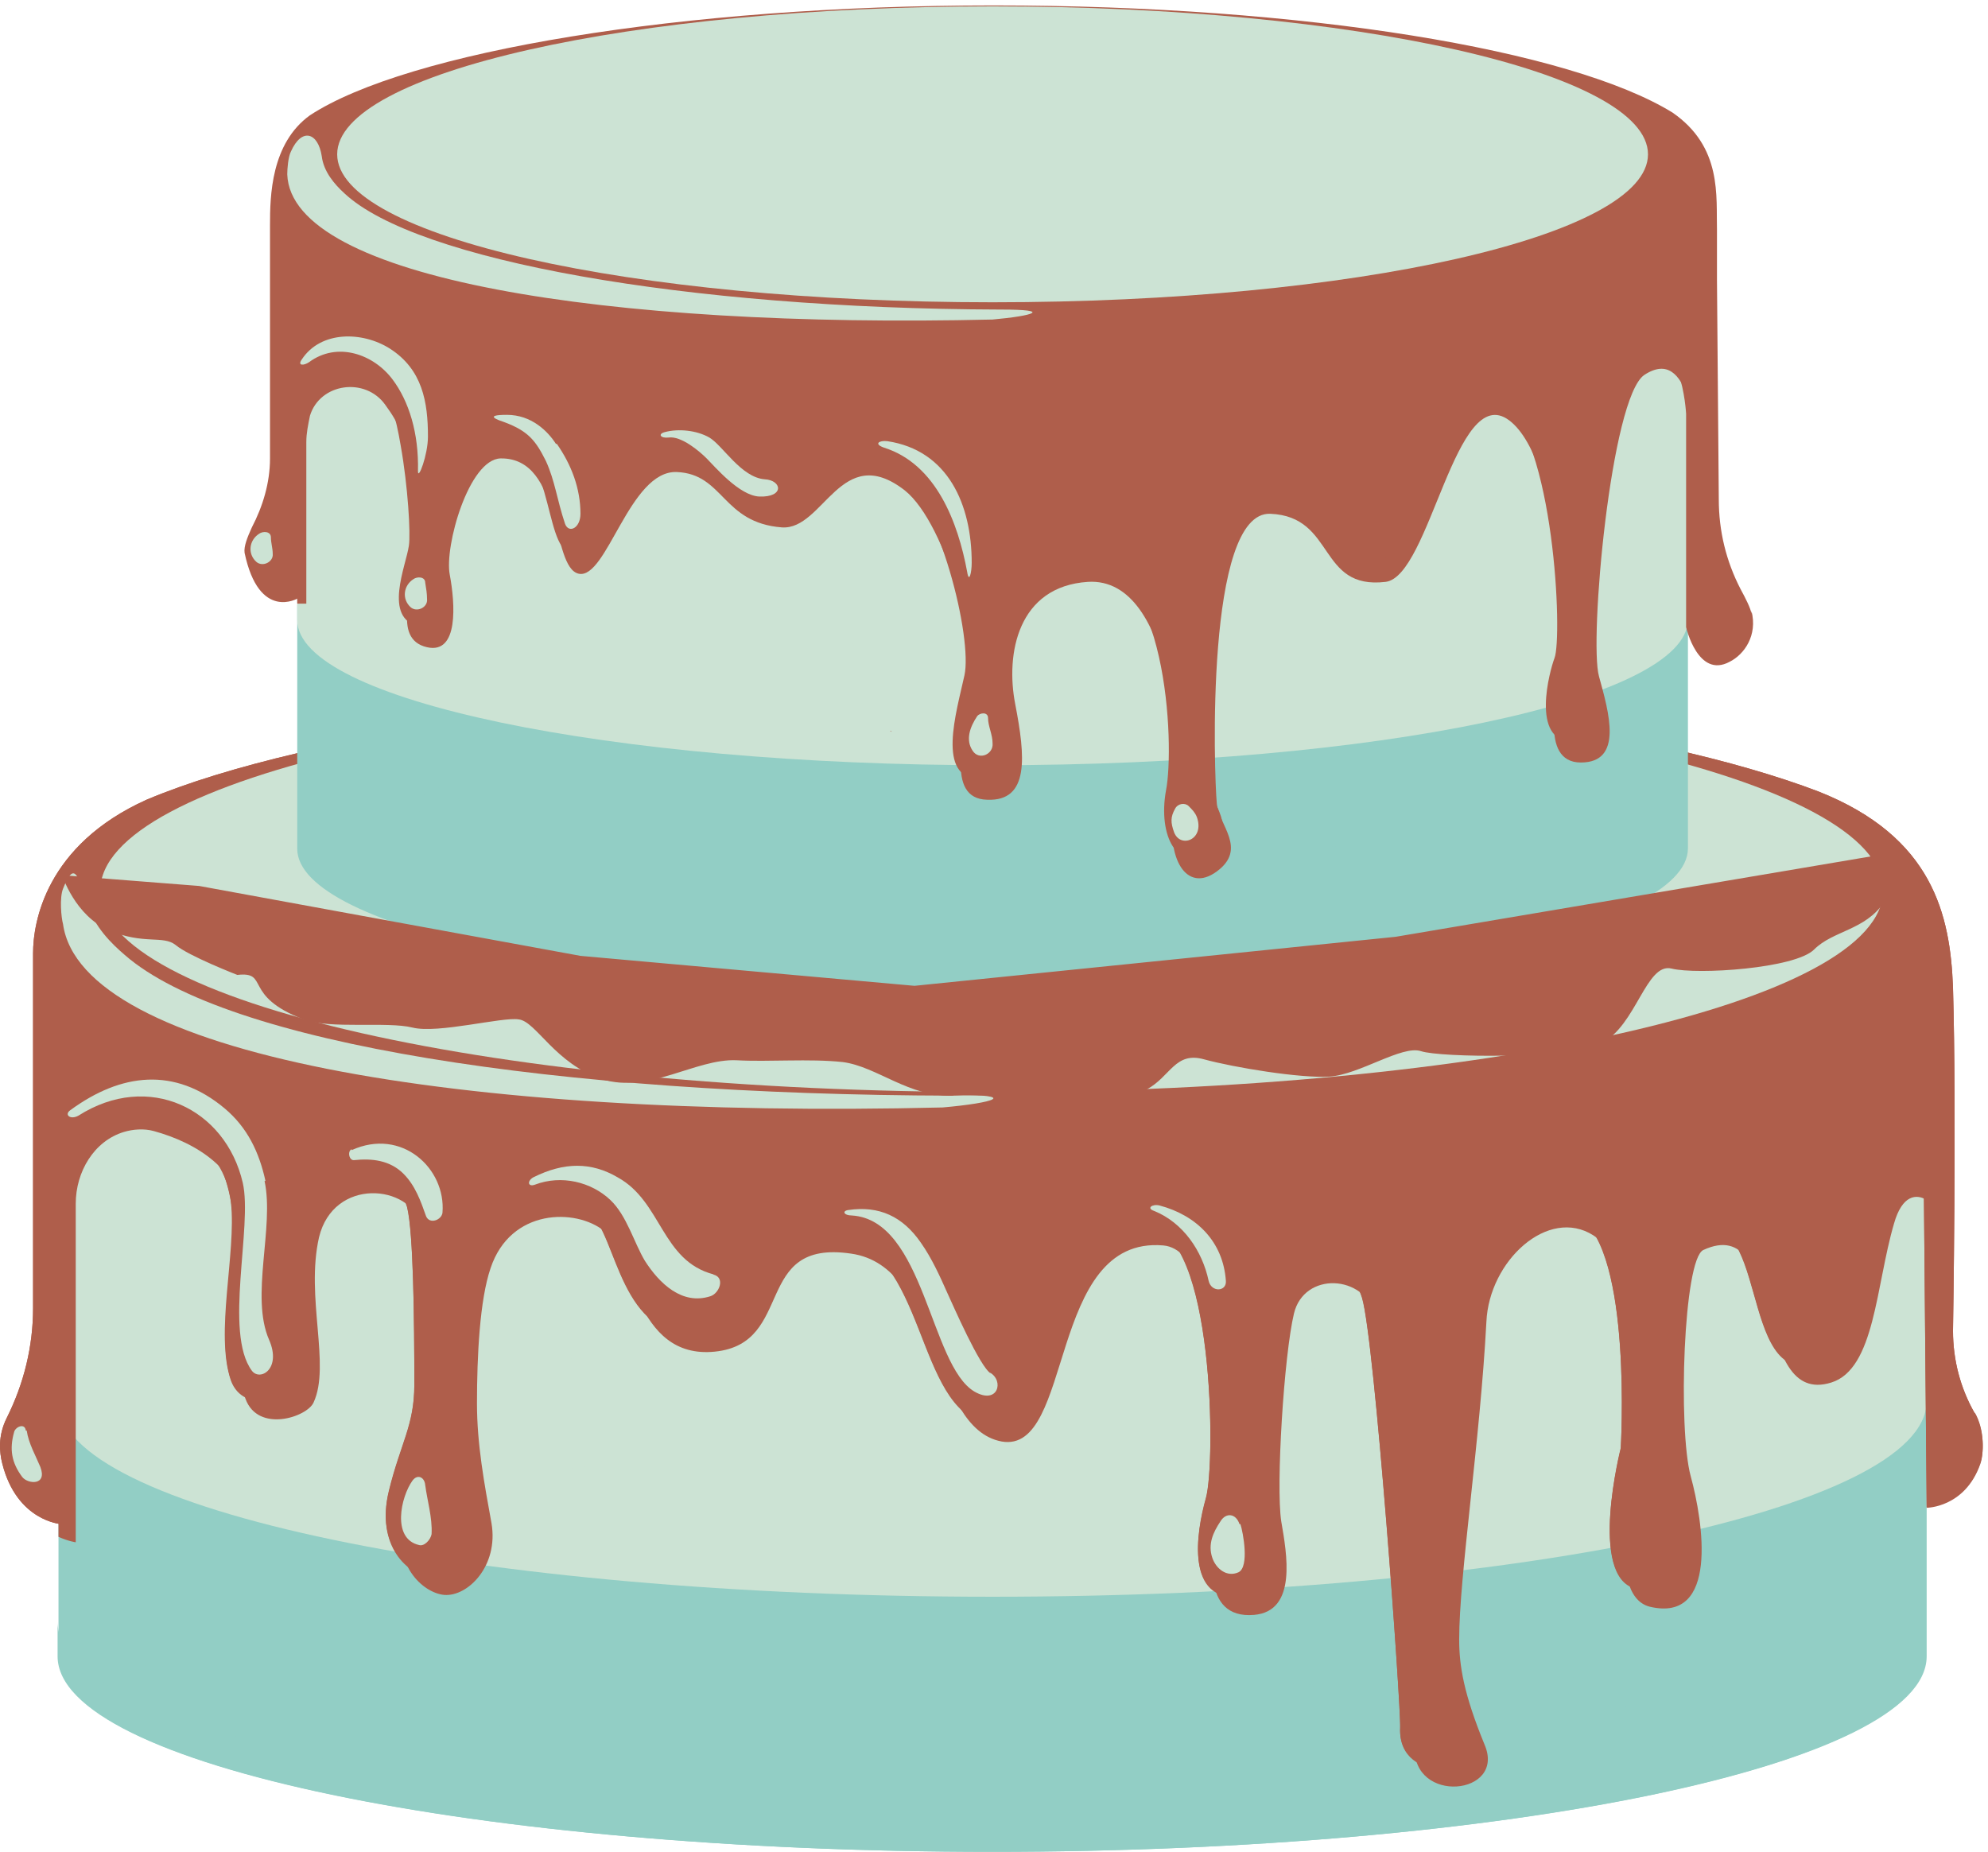
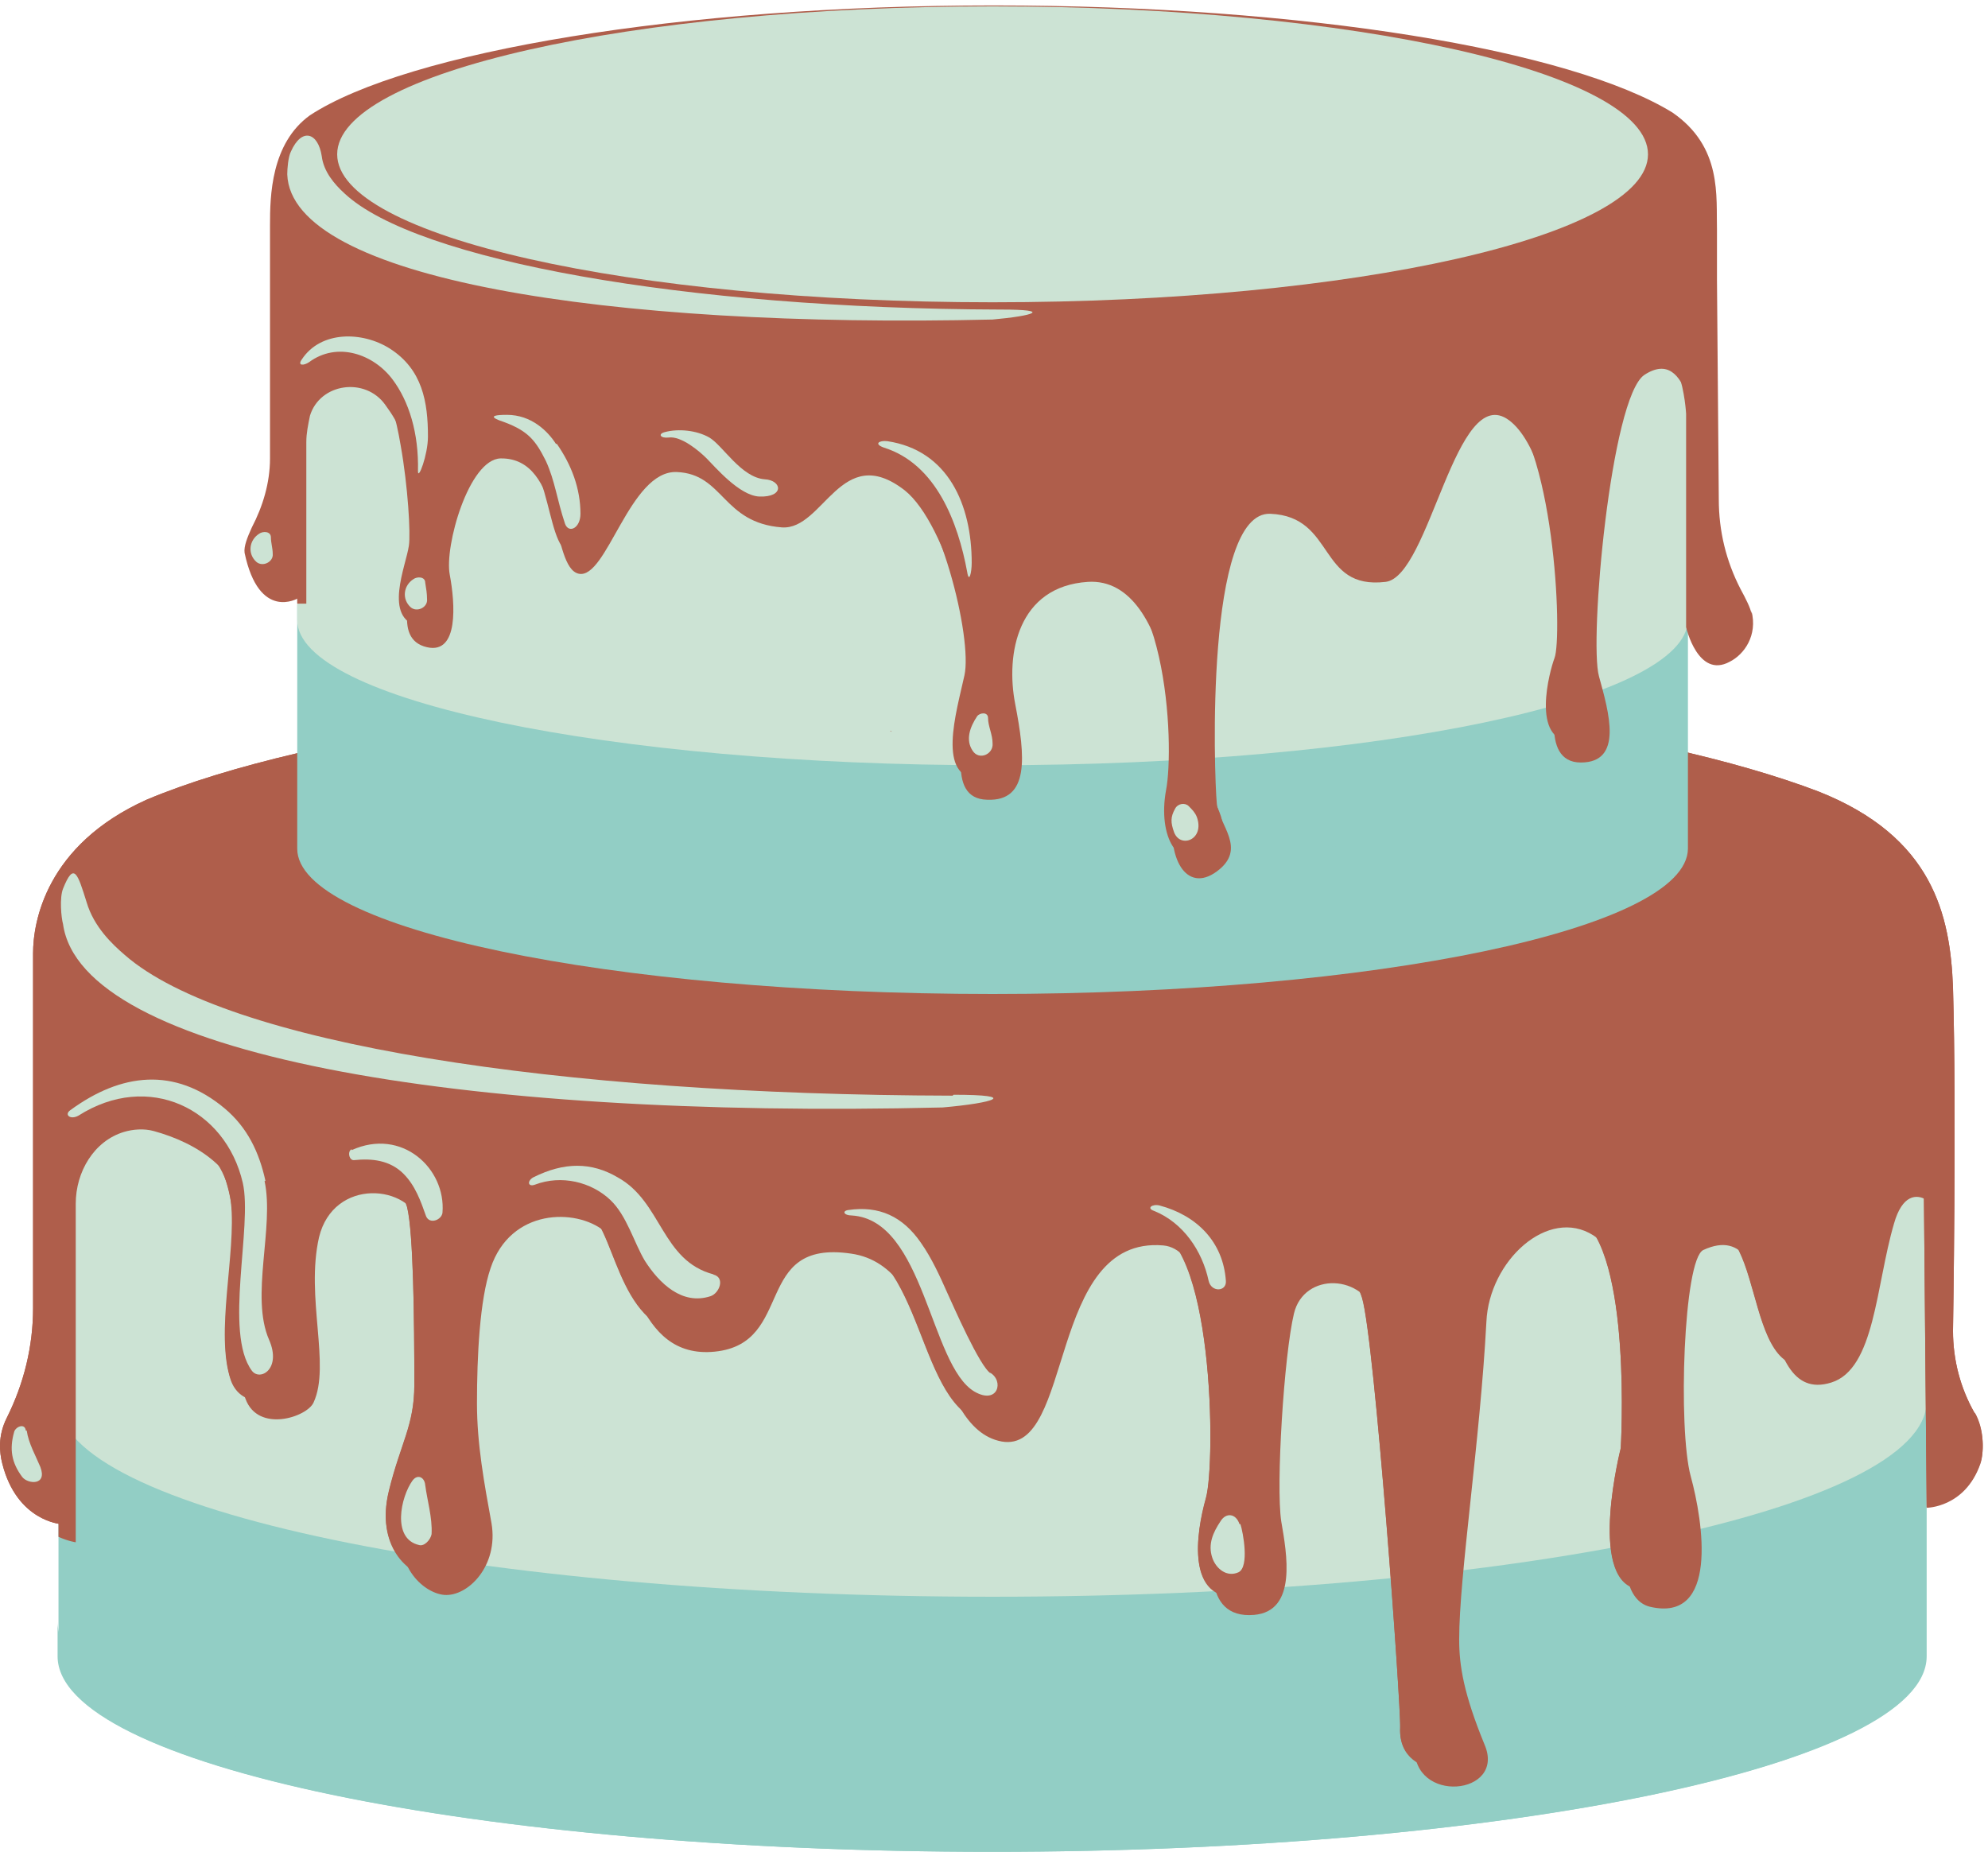
<svg xmlns="http://www.w3.org/2000/svg" width="219" height="204" viewBox="0 0 219 204" fill="none">
  <path d="M6.444 146.4V182.5C6.544 194.4 52.544 204 109.344 204C166.144 204 212.144 194.4 212.244 182.5V146.4H6.444Z" fill="#92CEC5" />
  <path d="M109.244 200.2C52.544 200.2 6.444 190.6 6.344 178.7V182.5C6.444 194.4 52.444 204 109.244 204C166.044 204 212.044 194.4 212.144 182.5V178.7C212.044 190.6 166.044 200.2 109.244 200.2Z" fill="#92CEC5" />
  <path d="M6.444 118.3V154.4C6.544 166.3 52.544 175.9 109.344 175.9C166.144 175.9 212.144 166.3 212.244 154.4V118.3H6.444Z" fill="#CCE3D4" />
  <path d="M6.444 102.6V130.5C6.544 142.4 52.544 152 109.344 152C166.144 152 212.144 142.4 212.244 130.5V102.6H6.444Z" fill="#CCE3D4" />
  <path d="M217.544 155.7C215.944 152.9 215.144 149.8 215.144 146.6C215.144 146.6 215.544 122.5 215.144 108.8C214.844 100.8 212.944 92.2 200.344 87.2C181.944 80.2 148.044 75.5 109.344 75.5C70.644 75.5 33.944 80.6 16.144 88.1C5.044 93.1 3.644 101.6 3.644 105C3.644 117 3.644 144.1 3.644 144.1C3.644 148.3 2.644 152.4 0.744 156.2C-0.256 158.2 -0.056 160 0.244 161.2C1.844 167.6 6.744 167.9 6.744 167.9V130.6C6.744 127.1 8.744 123.7 12.044 122.7C13.044 122.4 14.244 122.3 15.344 122.6C20.044 123.9 24.844 126.8 25.444 132.5C26.044 138.1 23.644 146.9 25.444 152.1C26.844 155.9 32.244 154.1 32.944 152.5C34.844 148.4 32.044 140.9 33.544 134.3C35.144 127.7 43.544 128.4 44.844 133C45.544 135.8 45.644 145.4 45.644 152.6C45.644 157.1 44.144 159 42.844 164.3C41.344 170.4 45.044 173.5 47.344 173.7C49.944 173.9 53.344 170.5 52.544 165.8C51.744 161.4 50.944 157.1 50.944 152.6C50.944 147.4 51.244 141.2 52.444 137.7C54.644 131.1 61.844 131.1 64.944 133.6C68.044 136.1 68.244 147.8 77.144 146.9C86.044 146 81.244 134.5 92.144 136.1C102.144 137.5 100.744 155.3 108.744 156.8C116.744 158.2 113.744 134.1 126.544 135.2C133.744 135.8 133.944 161.2 132.844 165.1C131.744 169 130.644 176.4 136.544 175.9C141.344 175.5 140.144 169.1 139.544 165.6C138.944 161.7 139.844 147.3 140.944 142.7C142.044 138.1 148.644 138.3 150.044 143C151.444 147.7 154.344 188 154.244 190.4C153.944 196.8 164.344 195.8 161.944 190.2C159.644 184.6 159.144 181.5 159.144 178.6C159.144 171.6 161.444 156.8 162.144 143.6C162.444 136.9 168.944 130.9 173.944 134.1C179.844 137.9 178.544 159.6 178.544 159.6C178.544 159.6 174.944 173.7 180.144 175C187.744 176.8 186.044 165.7 184.644 160.6C183.244 155.4 183.844 136.7 186.044 135.7C195.144 131.5 191.244 153.1 200.144 150.2C204.944 148.7 205.044 139.5 207.044 132.7C208.644 127.4 211.944 130.5 211.944 132.1L212.244 166.1C212.244 166.1 216.444 166.1 218.144 161.3C218.544 160.2 218.644 157.6 217.544 155.7Z" fill="#AF5E4B" />
  <path d="M6.444 119.5V169.3C7.544 169.8 8.344 169.9 8.344 169.9V132.6C8.344 129.1 10.344 125.7 13.644 124.7C14.644 124.4 15.844 124.3 16.944 124.6C21.644 125.9 26.444 128.8 27.044 134.5C27.644 140.1 25.144 148.9 27.044 154.1C28.444 157.9 33.844 156.1 34.544 154.5C36.444 150.4 33.644 142.9 35.144 136.3C36.744 129.7 45.144 130.4 46.444 135C47.244 137.8 47.244 147.4 47.244 154.6C47.244 159.1 45.744 161 44.444 166.3C42.944 172.4 46.644 175.5 48.944 175.7C51.544 175.9 54.944 172.5 54.144 167.8C53.344 163.4 52.544 159.1 52.544 154.6C52.544 149.4 52.844 143.2 54.044 139.7C56.244 133.1 63.444 133.1 66.544 135.6C69.644 138.1 69.844 149.8 78.744 148.9C87.644 148 82.844 136.5 93.744 138.1C103.744 139.5 102.344 157.3 110.344 158.8C118.344 160.2 115.344 136.1 128.144 137.2C135.344 137.8 135.544 163.2 134.444 167.1C133.344 171 132.244 178.4 138.144 177.9C142.944 177.5 141.744 171.1 141.144 167.6C140.544 163.7 141.444 149.3 142.544 144.7C143.644 140.1 150.244 140.3 151.644 145C153.044 149.7 155.944 190 155.844 192.4C155.544 198.8 165.944 197.8 163.544 192.2C161.244 186.6 160.744 183.5 160.744 180.6C160.744 173.6 163.044 158.8 163.744 145.6C164.044 138.9 170.544 132.9 175.544 136.1C181.444 139.9 180.144 161.6 180.144 161.6C180.144 161.6 176.544 175.7 181.744 177C189.344 178.8 187.644 167.7 186.244 162.6C184.844 157.4 185.444 138.7 187.644 137.7C196.744 133.5 192.844 155.1 201.744 152.3C206.544 150.8 206.644 141.6 208.644 134.8C209.544 131.6 211.144 131.5 212.244 132.2V102.8H6.444V119.7V119.5Z" fill="#AF5E4B" />
  <path d="M66.644 158.5C66.644 156.7 65.144 155.2 63.344 155.2C61.544 155.2 60.044 156.7 60.044 158.5C60.044 160.3 61.544 161.8 63.344 161.8C65.144 161.8 66.644 160.3 66.644 158.5Z" fill="#CCE3D4" />
  <path d="M86.344 167C86.344 165.4 85.044 164.2 83.544 164.2C82.044 164.2 80.744 165.5 80.744 167C80.744 168.5 82.044 169.8 83.544 169.8C85.044 169.8 86.344 168.5 86.344 167Z" fill="#CCE3D4" />
-   <path d="M115.044 167.5C117.64 167.5 119.744 165.396 119.744 162.8C119.744 160.204 117.64 158.1 115.044 158.1C112.448 158.1 110.344 160.204 110.344 162.8C110.344 165.396 112.448 167.5 115.044 167.5Z" fill="#CCE3D4" />
+   <path d="M115.044 167.5C117.64 167.5 119.744 165.396 119.744 162.8C119.744 160.204 117.64 158.1 115.044 158.1C112.449 158.1 110.344 160.204 110.344 162.8C110.344 165.396 112.449 167.5 115.044 167.5Z" fill="#CCE3D4" />
  <path d="M32.844 162.8C32.844 161.5 31.744 160.5 30.544 160.5C29.344 160.5 28.244 161.6 28.244 162.8C28.244 164 29.344 165.1 30.544 165.1C31.744 165.1 32.844 164 32.844 162.8Z" fill="#CCE3D4" />
  <path d="M58.744 189.5C58.744 188.5 57.944 187.6 56.844 187.6C55.744 187.6 54.944 188.4 54.944 189.5C54.944 190.6 55.744 191.4 56.844 191.4C57.944 191.4 58.744 190.6 58.744 189.5Z" fill="#92CEC5" />
  <path d="M80.244 186.7C80.244 185.1 78.944 183.9 77.444 183.9C75.944 183.9 74.644 185.2 74.644 186.7C74.644 188.2 75.944 189.5 77.444 189.5C78.944 189.5 80.244 188.2 80.244 186.7Z" fill="#92CEC5" />
  <path d="M106.144 197.5C106.144 195.9 104.844 194.7 103.344 194.7C101.844 194.7 100.544 196 100.544 197.5C100.544 199 101.844 200.3 103.344 200.3C104.844 200.3 106.144 199 106.144 197.5Z" fill="#92CEC5" />
  <path d="M19.744 183.4C19.744 182.4 18.944 181.5 17.844 181.5C16.744 181.5 15.944 182.3 15.944 183.4C15.944 184.5 16.744 185.3 17.844 185.3C18.944 185.3 19.744 184.5 19.744 183.4Z" fill="#92CEC5" />
  <path d="M145.544 187.6C145.544 186.3 144.444 185.3 143.244 185.3C142.044 185.3 140.944 186.4 140.944 187.6C140.944 188.8 142.044 189.9 143.244 189.9C144.444 189.9 145.544 188.8 145.544 187.6Z" fill="#92CEC5" />
  <path d="M199.544 178.3C199.544 176.7 198.244 175.5 196.744 175.5C195.244 175.5 193.944 176.8 193.944 178.3C193.944 179.8 195.244 181.1 196.744 181.1C198.244 181.1 199.544 179.8 199.544 178.3Z" fill="#92CEC5" />
  <path d="M189.844 189.5C189.844 188.3 188.944 187.4 187.744 187.4C186.544 187.4 185.644 188.3 185.644 189.5C185.644 190.7 186.544 191.6 187.744 191.6C188.944 191.6 189.844 190.7 189.844 189.5Z" fill="#92CEC5" />
  <path d="M179.344 186.7C179.344 184.9 177.844 183.4 176.044 183.4C174.244 183.4 172.744 184.9 172.744 186.7C172.744 188.5 174.244 190 176.044 190C177.844 190 179.344 188.5 179.344 186.7Z" fill="#92CEC5" />
  <path d="M217.544 155.7C215.944 152.9 215.144 149.8 215.144 146.6C215.144 146.6 215.544 122.5 215.144 108.8C214.844 100.8 212.944 92.2 200.344 87.2C181.944 80.2 148.044 75.5 109.344 75.5C70.644 75.5 33.944 80.6 16.144 88.1C5.044 93.1 3.644 101.6 3.644 105C3.644 117 3.644 144.1 3.644 144.1C3.644 148.3 2.644 152.4 0.744 156.2C-0.256 158.2 -0.056 160 0.244 161.2C1.844 167.6 6.744 167.9 6.744 167.9V130.6C6.744 127.1 8.744 123.7 12.044 122.7C13.044 122.4 23.244 120.1 25.444 132.4C26.444 138 23.644 146.8 25.444 152C26.844 155.8 32.244 154 32.944 152.4C34.844 148.3 32.044 140.8 33.544 134.2C35.144 127.6 43.544 128.3 44.844 132.9C45.544 135.7 45.644 145.3 45.644 152.5C45.644 157 44.144 158.9 42.844 164.2C41.344 170.3 45.044 173.4 47.344 173.6C49.944 173.8 53.344 170.4 52.544 165.7C51.744 161.3 50.944 157 50.944 152.5C50.944 147.3 51.244 141.1 52.444 137.6C54.644 131 61.844 131 64.944 133.5C68.044 136 68.244 147.7 77.144 146.8C86.044 145.9 81.244 134.4 92.144 136C102.144 137.4 100.744 155.2 108.744 156.7C116.744 158.1 113.744 134 126.544 135.1C133.744 135.7 133.944 161.1 132.844 165C131.744 168.9 130.644 176.3 136.544 175.8C141.344 175.4 140.144 169 139.544 165.5C138.944 161.6 139.844 147.2 140.944 142.6C142.044 138 148.644 138.2 150.044 142.9C151.444 147.6 154.344 187.9 154.244 190.3C153.944 196.7 164.344 195.7 161.944 190.1C159.644 184.5 159.144 181.4 159.144 178.5C159.144 171.5 161.444 156.7 162.144 143.5C162.444 136.8 168.944 130.8 173.944 134C179.844 137.8 178.544 159.5 178.544 159.5C178.544 159.5 174.944 173.6 180.144 174.9C187.744 176.7 186.044 165.6 184.644 160.5C183.244 155.3 183.844 136.6 186.044 135.6C195.144 131.4 191.244 153 200.144 150.1C204.944 148.6 205.044 139.4 207.044 132.6C208.644 127.3 211.944 130.4 211.944 132L212.244 166C212.244 166 216.444 166 218.144 161.2C218.544 160.1 218.644 157.5 217.544 155.6V155.7Z" fill="#AF5E4B" />
-   <path d="M207.444 98.1C207.444 110.4 163.444 120.3 109.244 120.3C55.044 120.3 11.044 110.4 11.044 98.1C11.044 85.8 55.044 75.9 109.244 75.9C163.444 75.9 207.444 85.8 207.444 98.1Z" fill="#CCE3D4" />
+   <path d="M207.444 98.1C207.444 110.4 163.444 120.3 109.244 120.3C55.044 120.3 11.044 110.4 11.044 98.1C11.044 85.8 55.044 75.9 109.244 75.9C163.444 75.9 207.444 85.8 207.444 98.1Z" fill="#AF5E4B" />
  <path d="M104.944 120.7C61.344 120.6 24.944 115 13.744 105.2C12.344 104 10.344 102.1 9.544 99.4C8.544 96.2 8.144 94.9 6.944 97.9C6.544 98.9 6.744 101.1 6.944 101.8C8.944 116.1 50.244 123.3 103.844 122C109.544 121.5 112.344 120.6 105.044 120.6L104.944 120.7Z" fill="#CCE3D4" />
  <path d="M2.844 157.6C2.744 156.7 1.644 157.2 1.544 157.8C1.044 159.6 1.244 161.1 2.444 162.7C3.044 163.5 5.244 163.7 4.444 161.6C3.944 160.4 3.144 159 2.944 157.6H2.844Z" fill="#CCE3D4" />
  <path d="M29.244 130.1C28.544 126.9 27.244 124.2 24.744 122.1C19.244 117.5 13.344 118.2 7.744 122.3C7.044 122.8 7.744 123.4 8.644 122.9C16.344 118 24.844 122.1 26.744 130.3C27.844 135.1 24.644 146.8 27.744 151C28.644 152.2 31.044 150.8 29.644 147.6C27.544 142.8 30.244 135.2 29.144 130.1H29.244Z" fill="#CCE3D4" />
  <path d="M46.844 163.7C46.844 162.8 46.044 162.3 45.444 163.1C44.144 164.9 43.144 169.5 46.144 170.2C46.744 170.4 47.444 169.6 47.544 169C47.644 167.2 47.044 165.2 46.844 163.6V163.7Z" fill="#CCE3D4" />
-   <path d="M78.644 140.4C72.844 138.9 72.944 132.4 68.044 129.7C65.144 128 62.144 128 58.744 129.7C58.044 130.1 58.144 130.8 58.944 130.5C61.844 129.4 65.144 130.2 67.244 132.2C69.044 133.9 69.844 136.9 71.044 138.9C72.644 141.4 75.144 143.8 78.244 142.8C79.244 142.5 79.944 140.7 78.544 140.4H78.644Z" fill="#CCE3D4" />
+   <path d="M78.644 140.4C72.844 138.9 72.945 132.4 68.044 129.7C65.144 128 62.145 128 58.745 129.7C58.044 130.1 58.145 130.8 58.944 130.5C61.844 129.4 65.144 130.2 67.245 132.2C69.044 133.9 69.844 136.9 71.044 138.9C72.644 141.4 75.144 143.8 78.245 142.8C79.245 142.5 79.945 140.7 78.544 140.4H78.644Z" fill="#CCE3D4" />
  <path d="M38.744 126.6C38.244 126.8 38.444 127.9 39.044 127.8C40.944 127.6 42.944 127.8 44.444 129.3C45.744 130.6 46.344 132.3 46.944 134C47.344 134.9 48.644 134.4 48.744 133.6C49.144 128.7 44.244 124.2 38.744 126.7V126.6Z" fill="#CCE3D4" />
  <path d="M109.144 151.3C107.944 150.6 104.944 143.7 104.344 142.4C103.544 140.6 102.644 138.6 101.444 136.9C99.444 134 96.844 132.8 93.444 133.3C92.744 133.4 92.944 133.9 93.844 133.9C101.844 134.4 102.444 150.4 107.344 153.3C109.944 154.8 110.644 152.1 109.044 151.2L109.144 151.3Z" fill="#CCE3D4" />
  <path d="M127.744 132.8C126.944 132.6 126.244 133.1 127.144 133.4C130.344 134.7 132.444 137.8 133.144 141.1C133.444 142.4 135.144 142.3 135.044 141.1C134.744 136.8 131.844 133.9 127.744 132.8Z" fill="#CCE3D4" />
  <path d="M136.544 167.9C136.144 166.7 135.044 166.6 134.444 167.6C133.644 168.8 133.044 170.1 133.544 171.6C133.944 172.8 135.144 173.8 136.444 173.2C137.644 172.6 136.944 168.8 136.644 167.9H136.544Z" fill="#CCE3D4" />
  <path d="M32.744 66.6V93.5C32.744 102.3 67.044 109.5 109.344 109.5C151.644 109.5 185.844 102.3 185.944 93.5V66.6H32.744Z" fill="#92CEC5" />
  <path d="M32.744 41.4V68.3C32.744 77.1 67.044 84.3 109.344 84.3C151.644 84.3 185.844 77.1 185.944 68.3V41.4H32.744Z" fill="#CCE3D4" />
  <path d="M32.744 19.5V44.3C32.744 53.1 67.044 60.3 109.344 60.3C151.644 60.3 185.844 53.1 185.944 44.3V19.5H32.744Z" fill="#CCE3D4" />
  <path d="M32.744 19.5V66.5H33.744V48.7C33.744 47.7 33.944 46.8 34.144 45.8C35.244 42.2 40.244 41.5 42.444 44.6C44.044 46.8 44.444 47.9 45.044 51.4C45.844 55.9 46.144 61.1 45.944 62.4C45.644 64.6 43.044 70.4 47.044 71.3C50.544 72.1 50.144 66.5 49.544 63.3C48.944 60.2 51.644 50.6 55.144 50.5C62.044 50.4 60.644 62.5 63.744 63.2C66.844 63.9 69.344 51.8 74.544 52C79.744 52.2 79.544 57.6 86.144 58.1C90.744 58.4 92.644 48.6 99.644 54C104.444 57.8 108.044 72.6 107.144 76.7C106.244 80.8 104.044 88 108.744 88.1C113.444 88.3 112.944 83.3 111.844 77.6C110.744 72 112.144 64.6 119.844 64.1C129.444 63.5 130.344 84.4 129.344 89.4C128.444 94.4 130.644 98.5 134.044 96C137.444 93.5 134.244 90.9 134.044 88.5C133.744 85.4 132.744 56.3 139.944 56.6C147.144 56.9 145.144 65 152.644 64.1C157.544 63.5 160.344 41.9 166.244 46.3C172.144 50.7 173.044 72.5 172.144 74.8C171.644 76.1 169.444 84 174.144 84C178.844 84 177.244 78.5 176.144 74.5C175.044 70.6 177.444 43.8 181.144 41.3C183.744 39.6 185.044 41.4 185.844 43.5V19.2H32.644L32.744 19.5Z" fill="#AF5E4B" />
  <path d="M94.344 72.6C94.344 70.3 92.444 68.4 90.144 68.4C87.844 68.4 85.944 70.3 85.944 72.6C85.944 74.9 87.844 76.8 90.144 76.8C92.444 76.8 94.344 74.9 94.344 72.6Z" fill="#CCE3D4" />
  <path d="M66.244 67.5C66.244 66.5 65.444 65.6 64.344 65.6C63.244 65.6 62.444 66.4 62.444 67.5C62.444 68.6 63.244 69.4 64.344 69.4C65.444 69.4 66.244 68.6 66.244 67.5Z" fill="#CCE3D4" />
  <path d="M74.644 76.4C74.644 75.4 73.844 74.5 72.744 74.5C71.644 74.5 70.844 75.3 70.844 76.4C70.844 77.5 71.644 78.3 72.744 78.3C73.844 78.3 74.644 77.5 74.644 76.4Z" fill="#CCE3D4" />
  <path d="M155.344 70.8C155.344 69.2 154.044 68 152.544 68C151.044 68 149.744 69.3 149.744 70.8C149.744 72.3 151.044 73.6 152.544 73.6C154.044 73.6 155.344 72.3 155.344 70.8Z" fill="#CCE3D4" />
-   <path d="M149.244 91C149.244 89.7 148.144 88.7 146.944 88.7C145.744 88.7 144.644 89.8 144.644 91C144.644 92.2 145.744 93.3 146.944 93.3C148.144 93.3 149.244 92.2 149.244 91Z" fill="#92CEC5" />
+   <path d="M149.245 91C149.245 89.7 148.145 88.7 146.945 88.7C145.745 88.7 144.645 89.8 144.645 91C144.645 92.2 145.745 93.3 146.945 93.3C148.145 93.3 149.245 92.2 149.245 91Z" fill="#92CEC5" />
  <path d="M170.844 96.1C170.844 94.8 169.744 93.8 168.544 93.8C167.344 93.8 166.244 94.9 166.244 96.1C166.244 97.3 167.344 98.4 168.544 98.4C169.744 98.4 170.844 97.3 170.844 96.1Z" fill="#92CEC5" />
  <path d="M158.644 98.5C158.644 97.7 158.044 97.1 157.244 97.1C156.444 97.1 155.844 97.7 155.844 98.5C155.844 99.3 156.444 99.9 157.244 99.9C158.044 99.9 158.644 99.3 158.644 98.5Z" fill="#92CEC5" />
-   <path d="M50.744 89.1C50.744 87.8 49.644 86.8 48.444 86.8C47.244 86.8 46.144 87.9 46.144 89.1C46.144 90.3 47.244 91.4 48.444 91.4C49.644 91.4 50.744 90.3 50.744 89.1Z" fill="#92CEC5" />
+   <path d="M50.745 89.1C50.745 87.8 49.645 86.8 48.444 86.8C47.245 86.8 46.145 87.9 46.145 89.1C46.145 90.3 47.245 91.4 48.444 91.4C49.645 91.4 50.745 90.3 50.745 89.1Z" fill="#92CEC5" />
  <path d="M61.044 97.5C61.044 96.7 60.444 96.1 59.644 96.1C58.844 96.1 58.244 96.7 58.244 97.5C58.244 98.3 58.844 98.9 59.644 98.9C60.444 98.9 61.044 98.3 61.044 97.5Z" fill="#92CEC5" />
  <path d="M84.044 97.5C84.044 96.2 82.944 95.2 81.744 95.2C80.544 95.2 79.444 96.3 79.444 97.5C79.444 98.7 80.544 99.8 81.744 99.8C82.944 99.8 84.044 98.7 84.044 97.5Z" fill="#92CEC5" />
  <path d="M192.944 67.6C192.844 67 192.344 66 191.744 64.9C190.144 61.8 189.344 58.5 189.344 55L189.144 30.9C189.144 30.9 189.144 26.8 189.144 25.4C189.044 21.6 189.744 16.2 184.244 12.4C173.044 5.5 143.844 0.6 109.444 0.6C75.044 0.6 44.844 5.7 34.144 12.7C29.844 15.8 29.744 21.6 29.744 24.8C29.744 26.7 29.744 30.9 29.744 30.9V50.5C29.744 53.2 28.944 55.8 27.744 58.1C27.244 59.2 26.844 60.2 26.944 60.9C28.544 68.5 32.844 65.9 32.844 65.9V46.4C32.844 45.4 33.044 44.4 33.244 43.5C34.344 39.9 39.344 39.2 41.544 42.3C43.144 44.5 43.544 45.6 44.144 49.1C44.944 53.6 45.244 58.8 45.044 60.1C44.744 62.3 42.144 68.1 46.144 69C49.644 69.8 49.244 64.1 48.644 61C48.044 57.9 50.744 48.3 54.244 48.2C61.144 48.1 59.744 60.2 62.844 60.9C65.944 61.6 68.444 49.5 73.644 49.7C78.844 49.9 78.644 55.3 85.244 55.8C89.844 56.1 91.744 46.3 98.744 51.7C103.544 55.5 107.144 70.3 106.244 74.4C105.344 78.5 103.144 85.7 107.844 85.8C112.544 86 112.044 81 110.944 75.3C109.844 69.7 111.244 62.3 118.944 61.8C128.544 61.2 129.444 82.1 128.444 87.1C127.544 92.1 129.744 96.2 133.144 93.7C136.544 91.2 133.344 88.6 133.144 86.2C132.844 83.1 131.844 54 139.044 54.3C146.244 54.6 144.244 62.7 151.744 61.8C156.644 61.2 159.444 39.6 165.344 44C171.244 48.4 172.144 70.2 171.244 72.5C170.744 73.8 168.544 81.7 173.244 81.7C177.944 81.7 176.344 76.2 175.244 72.2C174.144 68.3 176.544 41.5 180.244 39C185.244 35.7 185.744 45.6 185.744 45.6V69.1C185.744 69.1 187.044 74.8 190.544 72.9C192.144 72.1 193.644 70 192.944 67.3V67.6Z" fill="#AF5E4B" />
  <path d="M110.144 34.1C75.544 34 45.844 28.7 37.944 21.3C36.844 20.3 35.644 18.9 35.444 17.2C35.044 14.6 33.244 14 32.044 16.7C31.744 17.3 31.644 18.6 31.644 19.2C32.044 30.7 66.844 36.2 109.344 35.2C113.844 34.8 116.044 34.1 110.244 34.1H110.144Z" fill="#CCE3D4" />
  <path d="M46.844 64.2C46.844 63.5 45.944 63.5 45.544 63.8C44.444 64.5 44.244 66 45.244 66.9C45.944 67.5 47.144 66.9 47.044 66C47.044 65.4 46.944 64.8 46.844 64.2Z" fill="#CCE3D4" />
  <path d="M29.844 59.2C29.844 58.5 28.944 58.5 28.544 58.8C27.444 59.5 27.244 61 28.244 61.9C28.944 62.5 30.144 61.9 30.044 61C30.044 60.4 29.844 59.8 29.844 59.2Z" fill="#CCE3D4" />
  <path d="M42.944 38.4C39.944 36.5 35.344 36.4 33.244 39.6C32.744 40.3 33.444 40.3 34.044 39.9C37.144 37.6 41.144 39 43.244 41.8C45.044 44.2 46.144 47.7 46.044 51.9C46.044 53 47.144 50.1 47.144 48.1C47.144 44.3 46.544 40.7 42.944 38.4Z" fill="#CCE3D4" />
  <path d="M61.244 48.9C60.344 47.5 58.544 45.7 55.844 45.7C53.144 45.7 54.944 46.3 55.544 46.5C58.244 47.5 59.044 48.6 60.144 50.8C61.144 53 61.344 55 62.244 57.7C62.644 58.8 63.944 58.2 63.944 56.6C63.944 53.8 62.944 51.2 61.344 48.9H61.244Z" fill="#CCE3D4" />
  <path d="M84.244 52.8C81.644 52.6 79.644 49.1 78.144 48.2C76.744 47.4 74.744 47.2 73.244 47.6C72.444 47.8 72.744 48.3 73.644 48.2C75.044 48 77.044 49.7 77.844 50.5C78.744 51.4 81.444 54.6 83.644 54.7C86.444 54.8 86.144 52.9 84.244 52.8Z" fill="#CCE3D4" />
  <path d="M97.744 48.6C96.844 48.5 96.244 48.9 97.344 49.3C103.144 51.1 105.544 57.6 106.544 63C106.744 64.3 107.044 63.1 107.044 62C107.044 55.6 104.444 49.6 97.744 48.6Z" fill="#CCE3D4" />
  <path d="M108.844 79.1C108.844 78.4 107.944 78.5 107.644 78.9C106.844 80.1 106.344 81.5 107.144 82.7C107.844 83.8 109.444 83.1 109.344 81.9C109.344 80.9 108.844 80 108.844 79.1Z" fill="#CCE3D4" />
  <path d="M131.844 90C131.644 89.5 131.344 89.2 130.944 88.8C130.544 88.4 129.744 88.5 129.444 89.1C128.944 90 128.944 90.6 129.344 91.7C130.044 93.5 132.744 92.5 131.844 90Z" fill="#CCE3D4" />
  <path d="M181.544 17C181.544 26 149.244 33.3 109.344 33.3C69.444 33.3 37.144 26 37.144 17C37.144 8 69.444 0.7 109.344 0.7C149.244 0.7 181.544 8 181.544 17Z" fill="#CCE3D4" />
-   <path d="M6.844 96.4C6.844 96.4 8.244 100.9 12.044 102.5C15.844 104.1 17.944 103 19.344 104.1C20.744 105.3 26.144 107.4 26.144 107.4C29.744 107 26.644 109.7 33.444 112.3C36.344 113.4 42.644 112.5 45.444 113.2C48.244 113.9 55.344 112 57.144 112.3C59.044 112.5 61.144 117.2 66.344 118.9C71.544 120.5 76.644 116.6 81.144 116.8C84.644 117 89.144 116.6 92.844 117C96.644 117.5 100.144 120.9 105.044 120.7C109.944 120.5 123.744 121.4 126.344 120C128.944 118.6 129.444 115.8 132.644 116.7C135.944 117.6 143.244 118.8 146.444 118.6C149.744 118.4 154.444 115.1 156.544 115.8C158.644 116.5 172.744 116.7 176.444 114.9C180.244 113 181.344 106 184.144 106.7C186.944 107.4 197.744 106.7 199.844 104.6C201.944 102.5 205.444 102.5 207.544 99.4C209.644 96.3 206.944 94.2 206.944 94.2L153.744 103.2L100.744 108.6L63.944 105.3L21.944 97.6L6.644 96.4H6.844Z" fill="#AF5E4B" />
  <path d="M98.244 80.6C98.244 80.6 98.144 80.6 98.044 80.5C98.044 80.5 98.144 80.5 98.244 80.6Z" fill="#AF5E4B" />
</svg>
